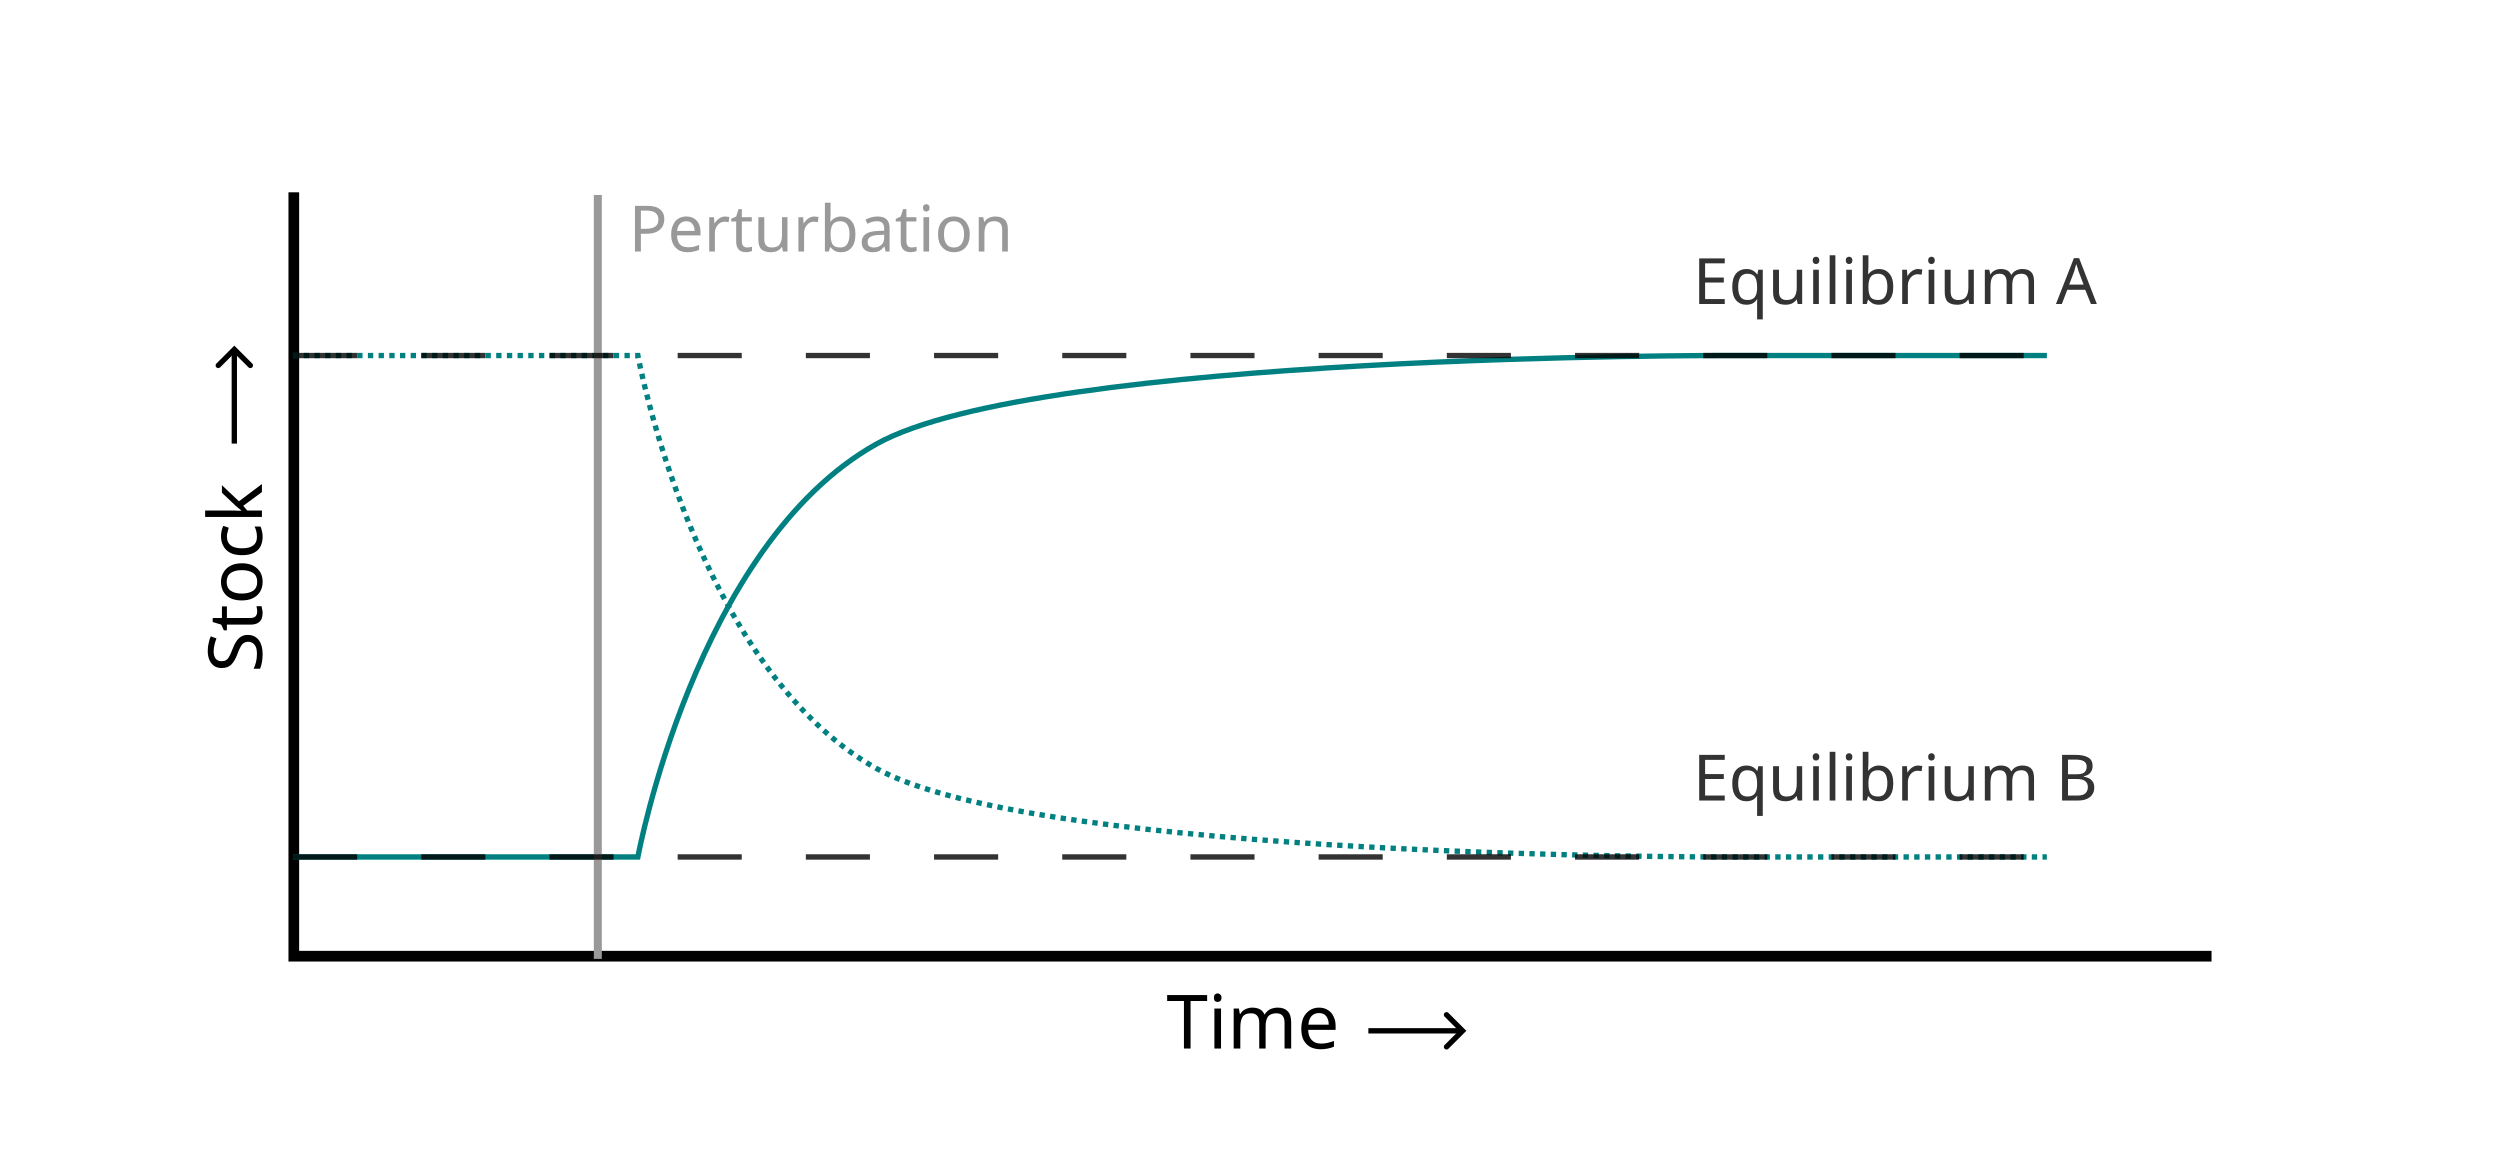
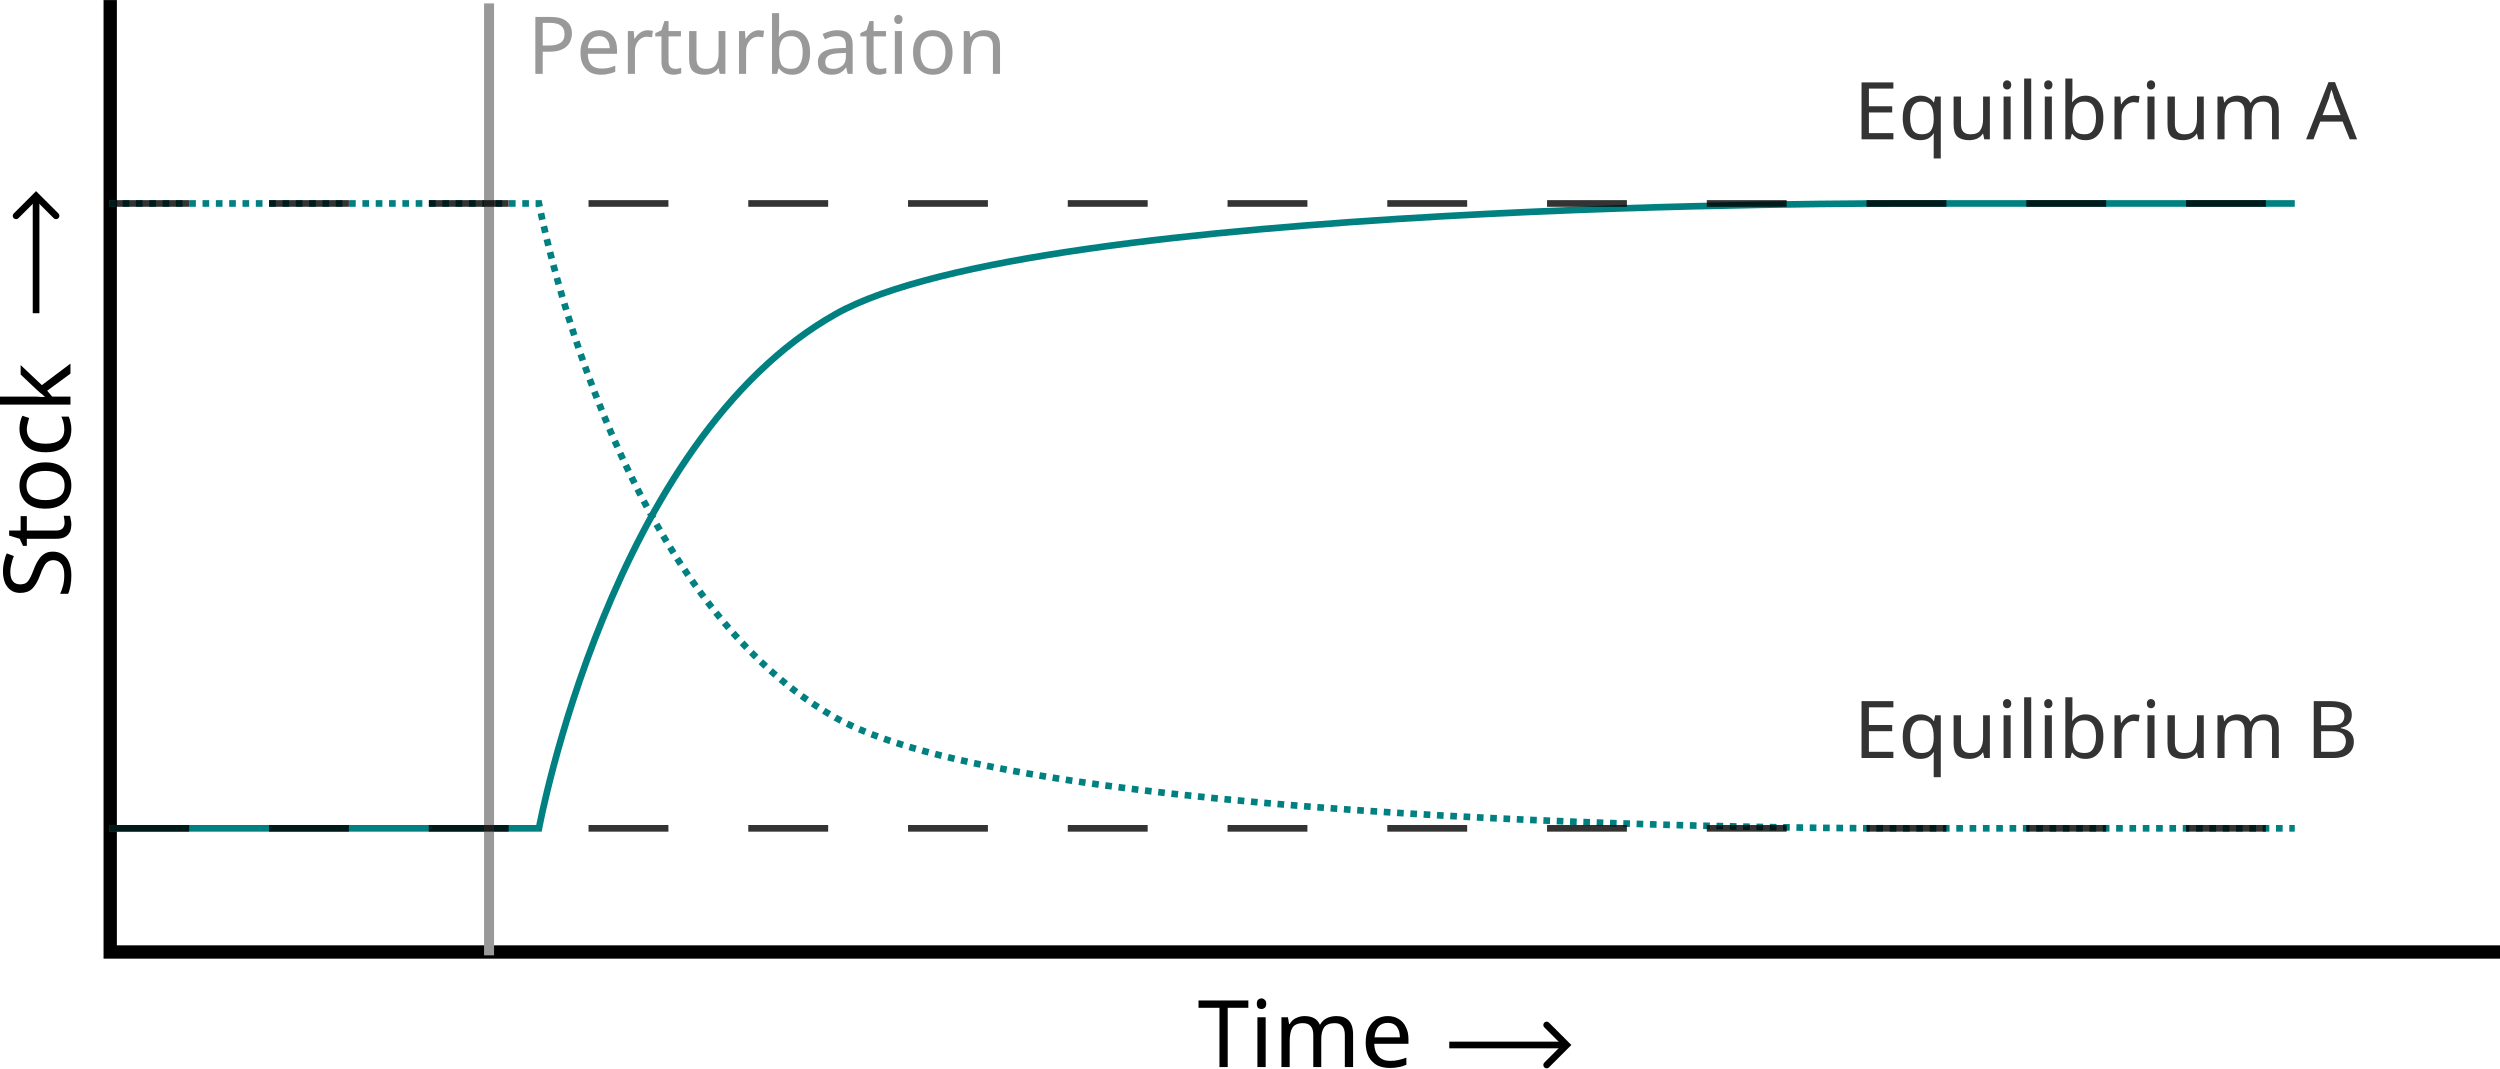
- <svg xmlns="http://www.w3.org/2000/svg" width="6.5in" height="3in" viewBox="0 0 165.1 76.2" version="1.1" id="svg1">
+ <svg xmlns="http://www.w3.org/2000/svg" width="5.216in" height="2.229in" viewBox="0 0 132.488 56.609" version="1.1" id="svg1">
  <defs id="defs1">
    <marker style="overflow:visible" id="ArrowWideRounded" refX="0" refY="0" orient="auto-start-reverse" markerWidth="1" markerHeight="1" viewBox="0 0 1 1" preserveAspectRatio="xMidYMid">
      <path style="fill:none;stroke:context-stroke;stroke-width:1;stroke-linecap:round" d="M 3,-3 0,0 3,3" transform="rotate(180,0.125,0)" id="path3" />
    </marker>
    <marker style="overflow:visible" id="ArrowWideRounded-5" refX="0" refY="0" orient="auto-start-reverse" markerWidth="1" markerHeight="1" viewBox="0 0 1 1" preserveAspectRatio="xMidYMid">
      <path style="fill:none;stroke:context-stroke;stroke-width:1;stroke-linecap:round" d="M 3,-3 0,0 3,3" transform="rotate(180,0.125,0)" id="path3-5" />
    </marker>
  </defs>
-   <g id="layer1">
+   <g id="layer1" transform="translate(-13.56242,-12.7)">
    <path style="fill:none;stroke:#000000;stroke-width:0.706;stroke-dasharray:none" d="M 19.403,12.7 V 63.147 H 146.05" id="path1" />
    <text xml:space="preserve" style="font-style:normal;font-variant:normal;font-weight:500;font-stretch:normal;font-size:4.939px;line-height:1;font-family:'Avenir Next';-inkscape-font-specification:'Avenir Next, Medium';font-variant-ligatures:normal;font-variant-caps:normal;font-variant-numeric:normal;font-variant-east-asian:normal;fill:#000000;stroke:none;stroke-width:0.706;stroke-dasharray:none" x="-44.414" y="17.296" id="text1" transform="rotate(-90)">
      <tspan id="tspan1" style="font-style:normal;font-variant:normal;font-weight:500;font-stretch:normal;font-size:4.939px;font-family:'Avenir Next';-inkscape-font-specification:'Avenir Next, Medium';font-variant-ligatures:normal;font-variant-caps:normal;font-variant-numeric:normal;font-variant-east-asian:normal;fill:#000000;stroke:none;stroke-width:0.706" x="-44.414" y="17.296">Stock</tspan>
    </text>
    <text xml:space="preserve" style="font-style:normal;font-variant:normal;font-weight:500;font-stretch:normal;font-size:4.939px;line-height:1;font-family:'Avenir Next';-inkscape-font-specification:'Avenir Next, Medium';font-variant-ligatures:normal;font-variant-caps:normal;font-variant-numeric:normal;font-variant-east-asian:normal;fill:#000000;stroke:none;stroke-width:0.706;stroke-dasharray:none" x="77.033" y="69.245" id="text1-8">
      <tspan id="tspan1-8" style="font-style:normal;font-variant:normal;font-weight:500;font-stretch:normal;font-size:4.939px;font-family:'Avenir Next';-inkscape-font-specification:'Avenir Next, Medium';font-variant-ligatures:normal;font-variant-caps:normal;font-variant-numeric:normal;font-variant-east-asian:normal;fill:#000000;stroke:none;stroke-width:0.706" x="77.033" y="69.245">Time</tspan>
    </text>
    <text xml:space="preserve" style="font-style:normal;font-variant:normal;font-weight:normal;font-stretch:normal;font-size:4.233px;line-height:1;font-family:'Avenir Next';-inkscape-font-specification:'Avenir Next, Normal';font-variant-ligatures:normal;font-variant-caps:normal;font-variant-numeric:normal;font-variant-east-asian:normal;fill:#999999;stroke:none;stroke-width:0.706;stroke-dasharray:none" x="41.526" y="16.61" id="text1-8-2">
      <tspan id="tspan1-8-7" style="font-style:normal;font-variant:normal;font-weight:normal;font-stretch:normal;font-size:4.233px;font-family:'Avenir Next';-inkscape-font-specification:'Avenir Next, Normal';font-variant-ligatures:normal;font-variant-caps:normal;font-variant-numeric:normal;font-variant-east-asian:normal;fill:#999999;stroke:none;stroke-width:0.706" x="41.526" y="16.61">Perturbation</tspan>
    </text>
    <text xml:space="preserve" style="font-style:normal;font-variant:normal;font-weight:normal;font-stretch:normal;font-size:4.233px;line-height:1;font-family:'Avenir Next';-inkscape-font-specification:'Avenir Next, Normal';font-variant-ligatures:normal;font-variant-caps:normal;font-variant-numeric:normal;font-variant-east-asian:normal;fill:#333333;stroke:none;stroke-width:0.706;stroke-dasharray:none" x="111.807" y="20.082" id="text1-8-2-8">
      <tspan id="tspan1-8-7-6" style="font-style:normal;font-variant:normal;font-weight:normal;font-stretch:normal;font-size:4.233px;font-family:'Avenir Next';-inkscape-font-specification:'Avenir Next, Normal';font-variant-ligatures:normal;font-variant-caps:normal;font-variant-numeric:normal;font-variant-east-asian:normal;fill:#333333;stroke:none;stroke-width:0.706" x="111.807" y="20.082">Equilibrium A</tspan>
    </text>
    <text xml:space="preserve" style="font-style:normal;font-variant:normal;font-weight:normal;font-stretch:normal;font-size:4.233px;line-height:1;font-family:'Avenir Next';-inkscape-font-specification:'Avenir Next, Normal';font-variant-ligatures:normal;font-variant-caps:normal;font-variant-numeric:normal;font-variant-east-asian:normal;fill:#333333;stroke:none;stroke-width:0.706;stroke-dasharray:none" x="111.807" y="52.87" id="text1-8-2-8-9">
      <tspan id="tspan1-8-7-6-4" style="font-style:normal;font-variant:normal;font-weight:normal;font-stretch:normal;font-size:4.233px;font-family:'Avenir Next';-inkscape-font-specification:'Avenir Next, Normal';font-variant-ligatures:normal;font-variant-caps:normal;font-variant-numeric:normal;font-variant-east-asian:normal;fill:#333333;stroke:none;stroke-width:0.706" x="111.807" y="52.87">Equilibrium B</tspan>
    </text>
    <path style="fill:none;stroke:#000000;stroke-width:0.353;stroke-dasharray:none;marker-end:url(#ArrowWideRounded)" d="m 90.367,68.075 h 6.132" id="path2" />
    <path style="fill:none;stroke:#000000;stroke-width:0.353;stroke-dasharray:none;marker-end:url(#ArrowWideRounded-5)" d="m 15.474,29.295 v -6.132" id="path2-2" />
    <path style="fill:none;stroke:#008080;stroke-width:0.353;stroke-dasharray:none" d="m 19.354,56.594 h 22.771 c 0,0 3.792,-20.559 15.741,-27.264 10.698,-6.003 56.405,-5.851 56.405,-5.851 h 20.903" id="path4" />
    <path style="fill:none;stroke:#008080;stroke-width:0.353;stroke-dasharray:0.353, 0.353;stroke-dashoffset:0" d="m 19.354,23.479 h 22.771 c 0,0 3.792,20.559 15.741,27.264 10.698,6.003 56.405,5.851 56.405,5.851 h 20.903" id="path4-9" />
    <path style="fill:none;stroke:#999999;stroke-width:0.529;stroke-dasharray:none;stroke-dashoffset:0" d="M 39.48,63.324 V 12.876" id="path2-2-4" />
-     <path style="fill:none;stroke:#000000;stroke-width:0.353;stroke-linejoin:bevel;stroke-dasharray:4.233, 4.233;stroke-dashoffset:0;opacity:0.8" d="M 19.354,56.594 135.175,56.594" id="path5" />
-     <path style="fill:none;stroke:#000000;stroke-width:0.353;stroke-linejoin:bevel;stroke-dasharray:4.233, 4.233;stroke-dashoffset:0;opacity:0.8" d="M 19.354,23.48 135.175,23.479" id="path5-2" />
+     <path style="opacity:0.8;fill:none;stroke:#000000;stroke-width:0.353;stroke-linejoin:bevel;stroke-dasharray:4.233, 4.233;stroke-dashoffset:0" d="M 19.354,56.594 135.175,56.594" id="path5" />
+     <path style="opacity:0.8;fill:none;stroke:#000000;stroke-width:0.353;stroke-linejoin:bevel;stroke-dasharray:4.233, 4.233;stroke-dashoffset:0" d="M 19.354,23.48 135.175,23.479" id="path5-2" />
  </g>
</svg>
